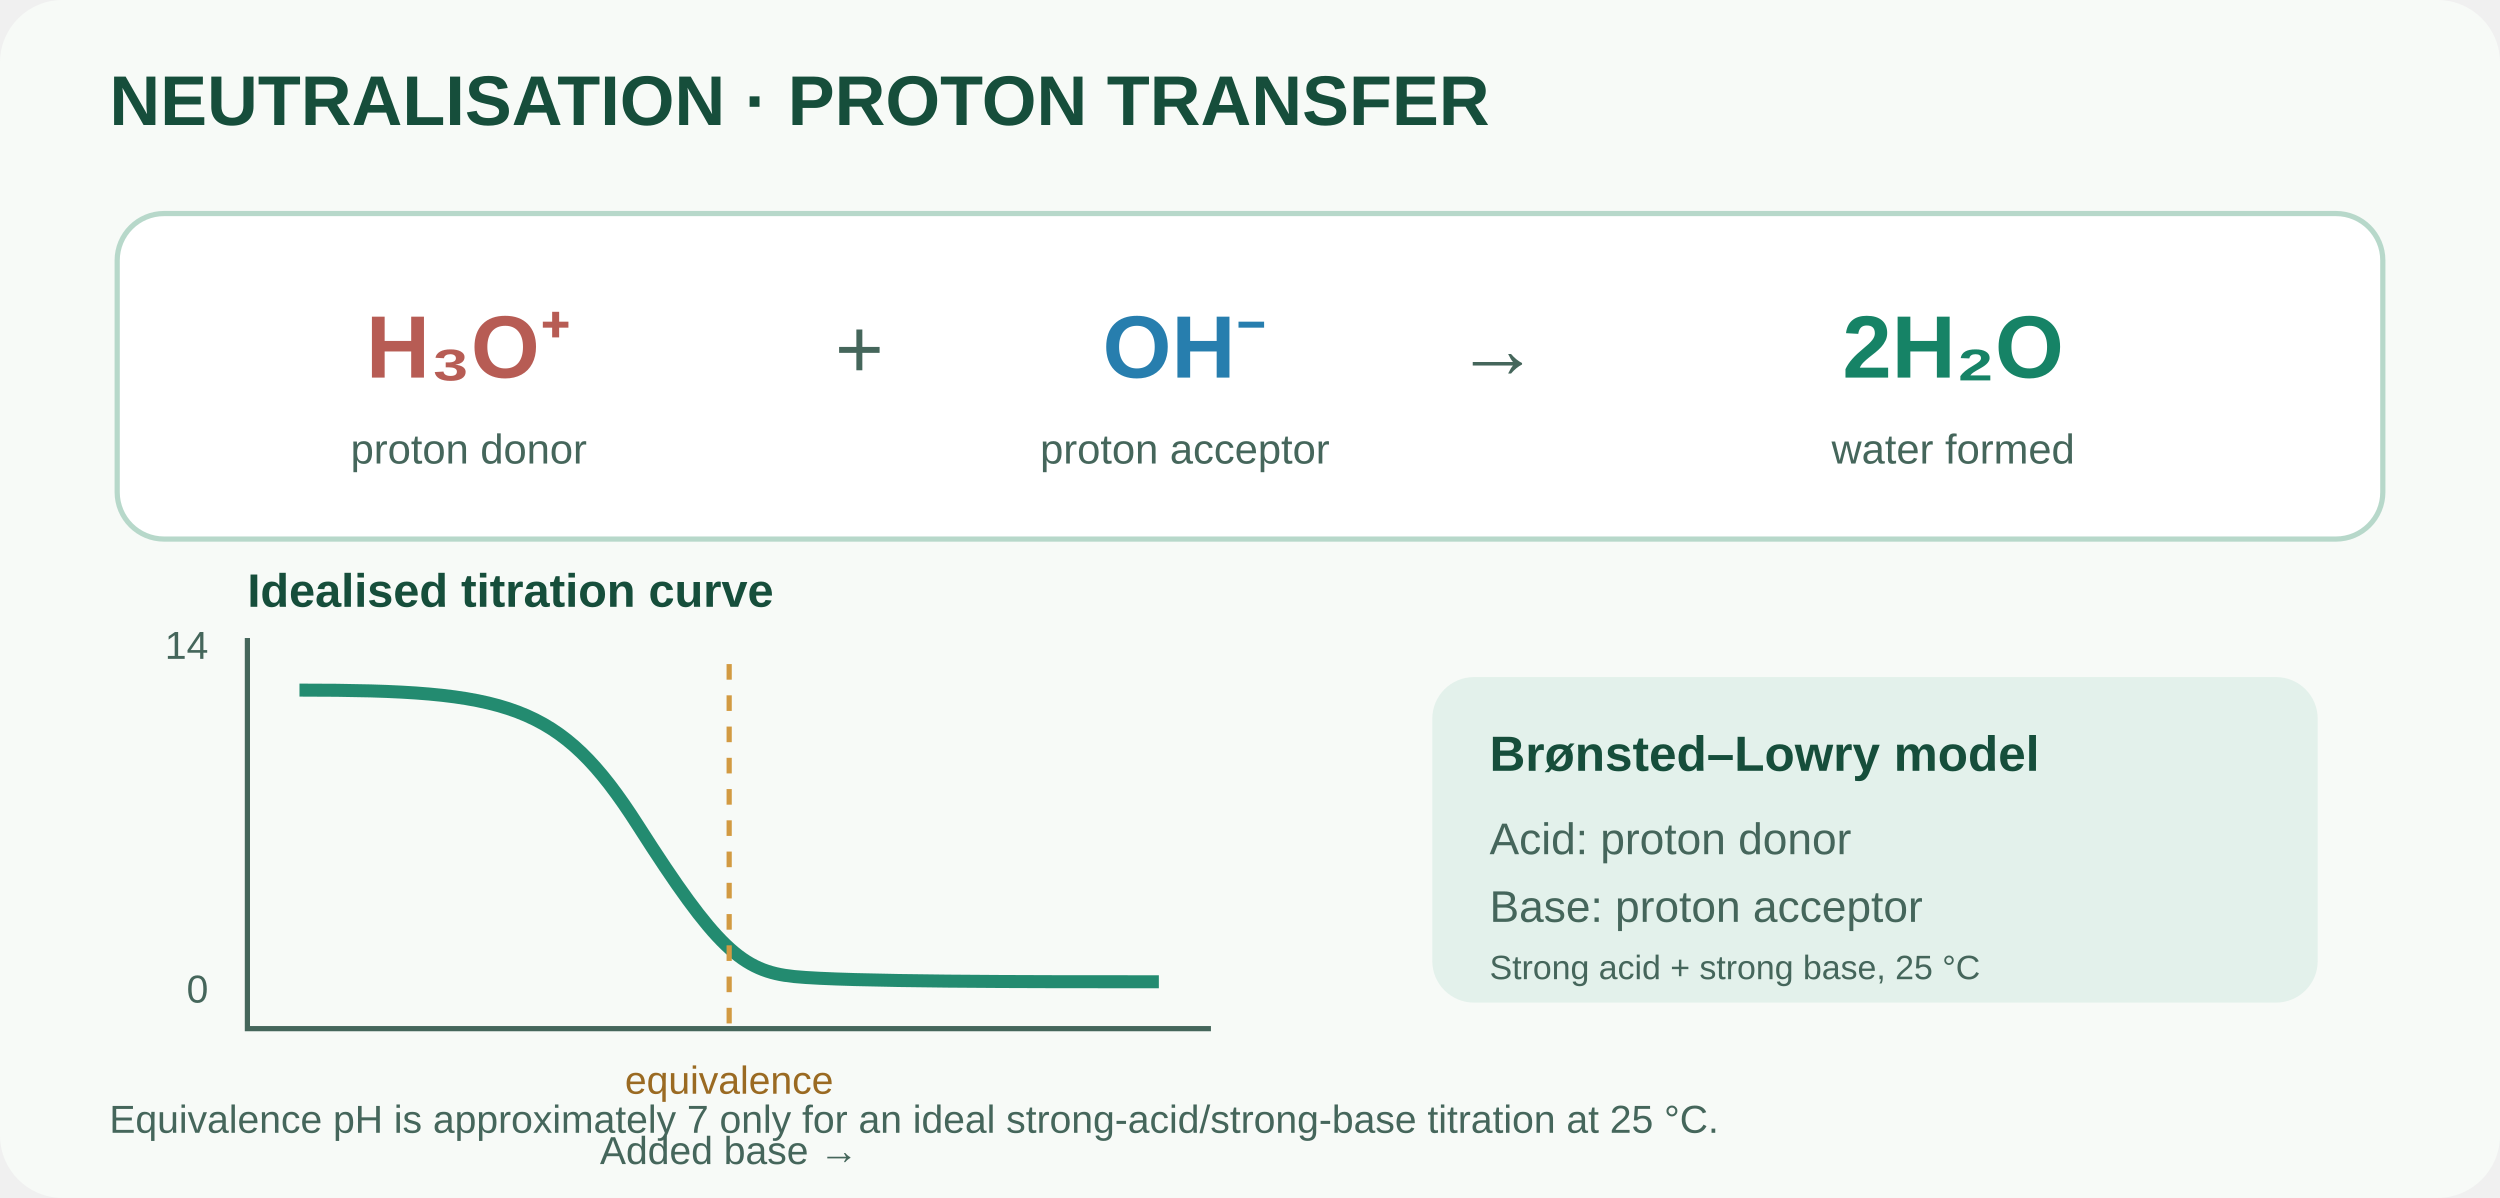
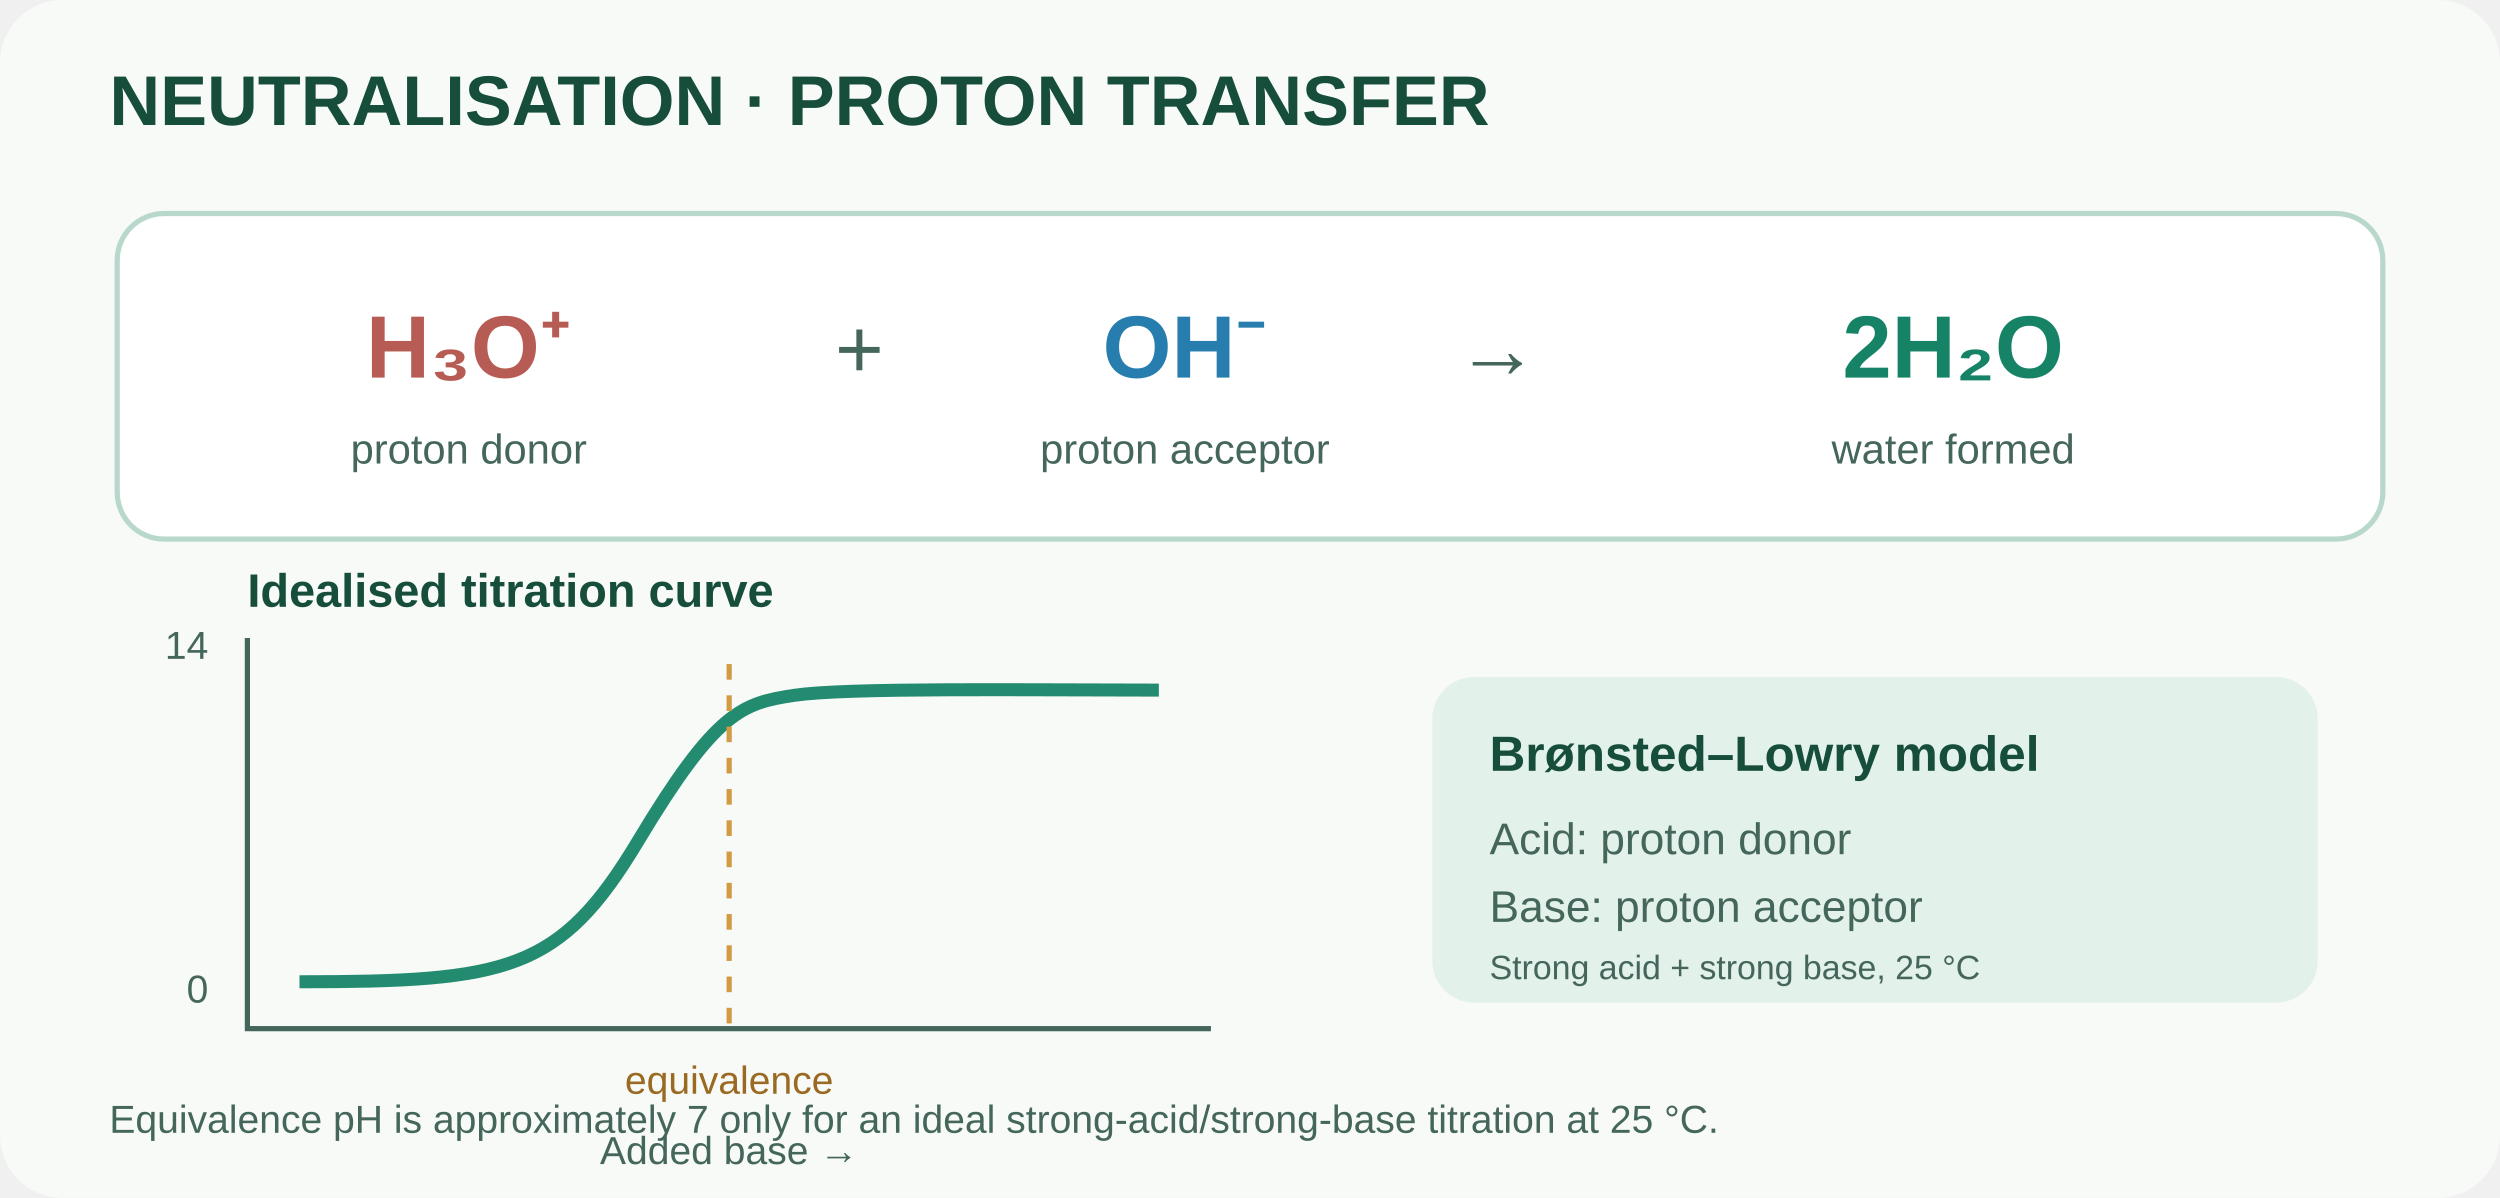
<svg xmlns="http://www.w3.org/2000/svg" viewBox="0 0 960 460" role="img" aria-labelledby="t d">
  <rect width="960" height="460" rx="24" fill="#f7faf7" />
  <text x="42" y="48" font-family="Arial" font-size="27" font-weight="700" fill="#164e3b">NEUTRALISATION · PROTON TRANSFER</text>
  <rect x="45" y="82" width="870" height="125" rx="18" fill="#fff" stroke="#b7d8ca" stroke-width="2" />
  <g font-family="Arial" text-anchor="middle">
    <text x="180" y="145" font-size="34" font-weight="700" fill="#b75c54">H₃O⁺</text>
    <text x="330" y="145" font-size="32" fill="#45665b">+</text>
    <text x="455" y="145" font-size="34" font-weight="700" fill="#277eae">OH⁻</text>
    <text x="575" y="145" font-size="32" fill="#45665b">→</text>
    <text x="750" y="145" font-size="34" font-weight="700" fill="#168366">2H₂O</text>
    <text x="180" y="178" font-size="16" fill="#45665b">proton donor</text>
    <text x="455" y="178" font-size="16" fill="#45665b">proton acceptor</text>
    <text x="750" y="178" font-size="16" fill="#45665b">water formed</text>
  </g>
  <g transform="translate(95 245)" font-family="Arial">
    <path d="M0 0 V150 H370" fill="none" stroke="#45665b" stroke-width="2" />
-     <path d="M20 20 C100 20 120 25 150 72 S190 128 210 130 S300 132 350 132" fill="none" stroke="#238b70" stroke-width="5" />
+     <path d="M20 132 C100 132 120 128 150 78 S190 25 210 22 S300 20 350 20" fill="none" stroke="#238b70" stroke-width="5" />
    <path d="M185 10 V150" stroke="#d29a42" stroke-width="2" stroke-dasharray="6 6" />
    <text x="0" y="-12" font-size="18" font-weight="700" fill="#164e3b">Idealised titration curve</text>
    <text x="185" y="175" text-anchor="middle" font-size="15" fill="#9a6a22">equivalence</text>
    <text x="-15" y="8" text-anchor="end" font-size="15" fill="#45665b">14</text>
    <text x="-15" y="140" text-anchor="end" font-size="15" fill="#45665b">0</text>
    <text x="185" y="202" text-anchor="middle" font-size="15" fill="#45665b">Added base →</text>
  </g>
  <g transform="translate(550 260)" font-family="Arial">
    <rect width="340" height="125" rx="16" fill="#e3f1eb" />
    <text x="22" y="36" font-size="19" font-weight="700" fill="#164e3b">Brønsted–Lowry model</text>
    <text x="22" y="68" font-size="17" fill="#45665b">Acid: proton donor</text>
    <text x="22" y="94" font-size="17" fill="#45665b">Base: proton acceptor</text>
    <text x="22" y="116" font-size="13" fill="#45665b">Strong acid + strong base, 25 °C</text>
  </g>
  <text x="42" y="435" font-family="Arial" font-size="15" fill="#45665b">Equivalence pH is approximately 7 only for an ideal strong-acid/strong-base titration at 25 °C.</text>
</svg>
